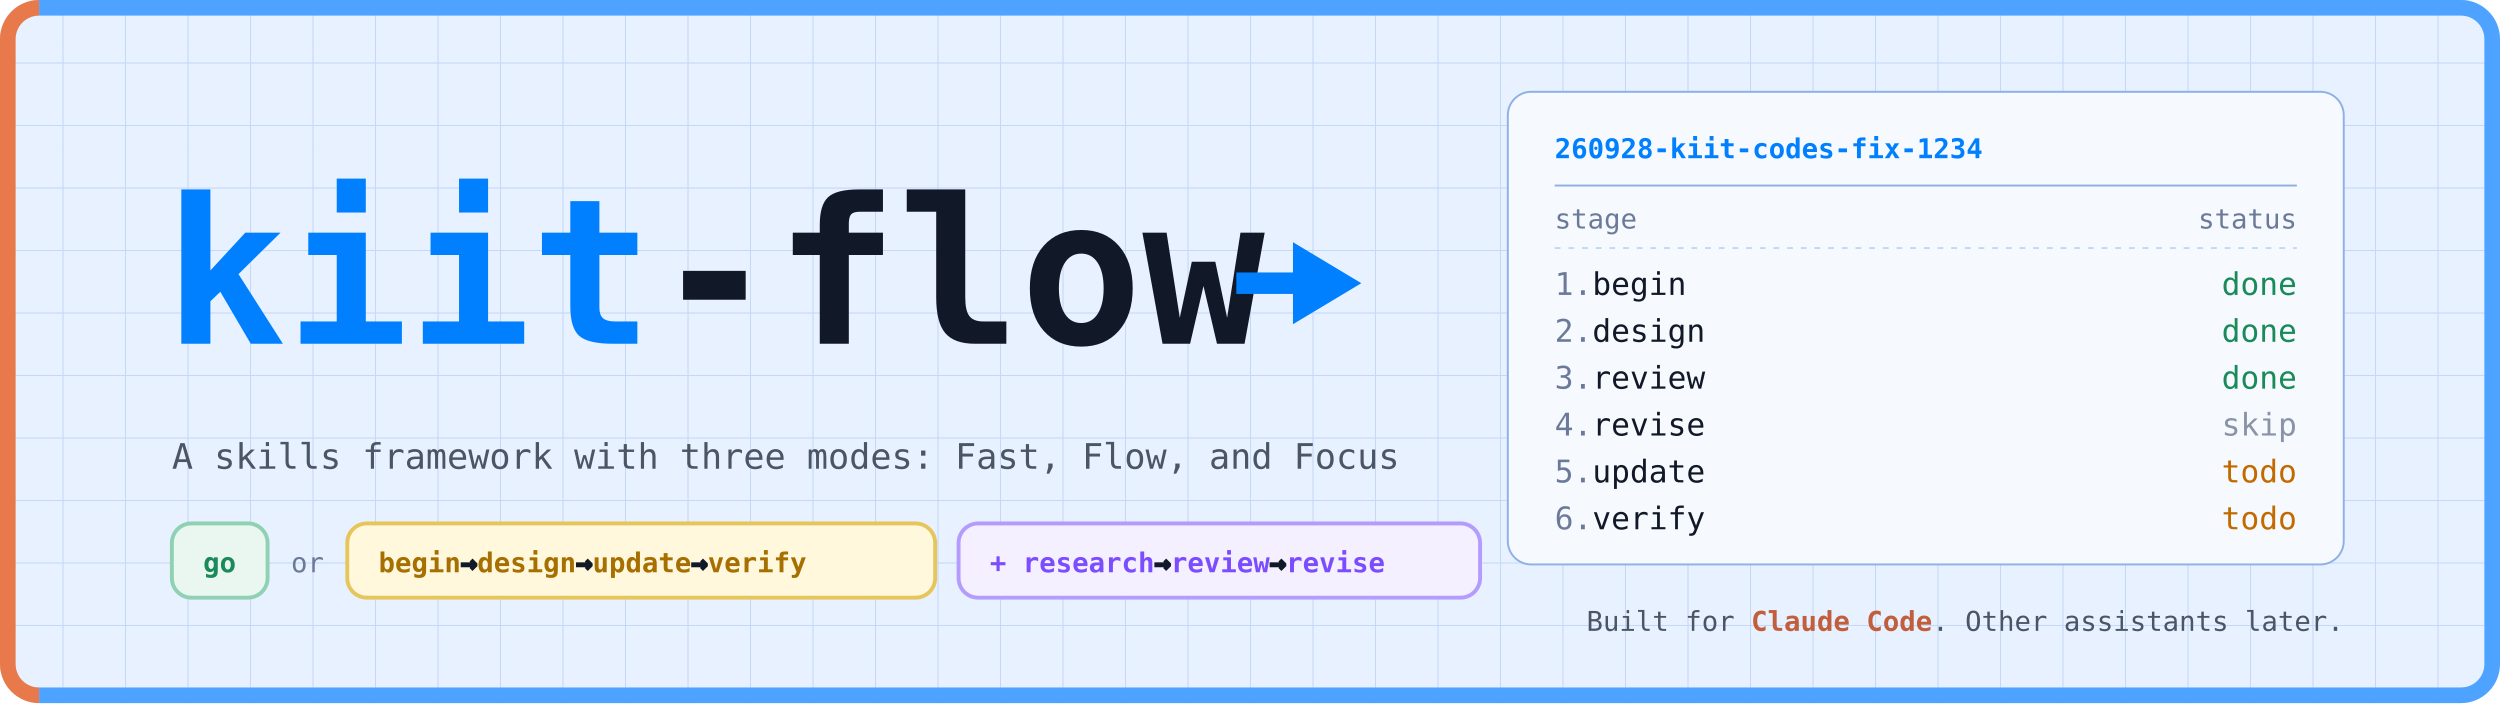
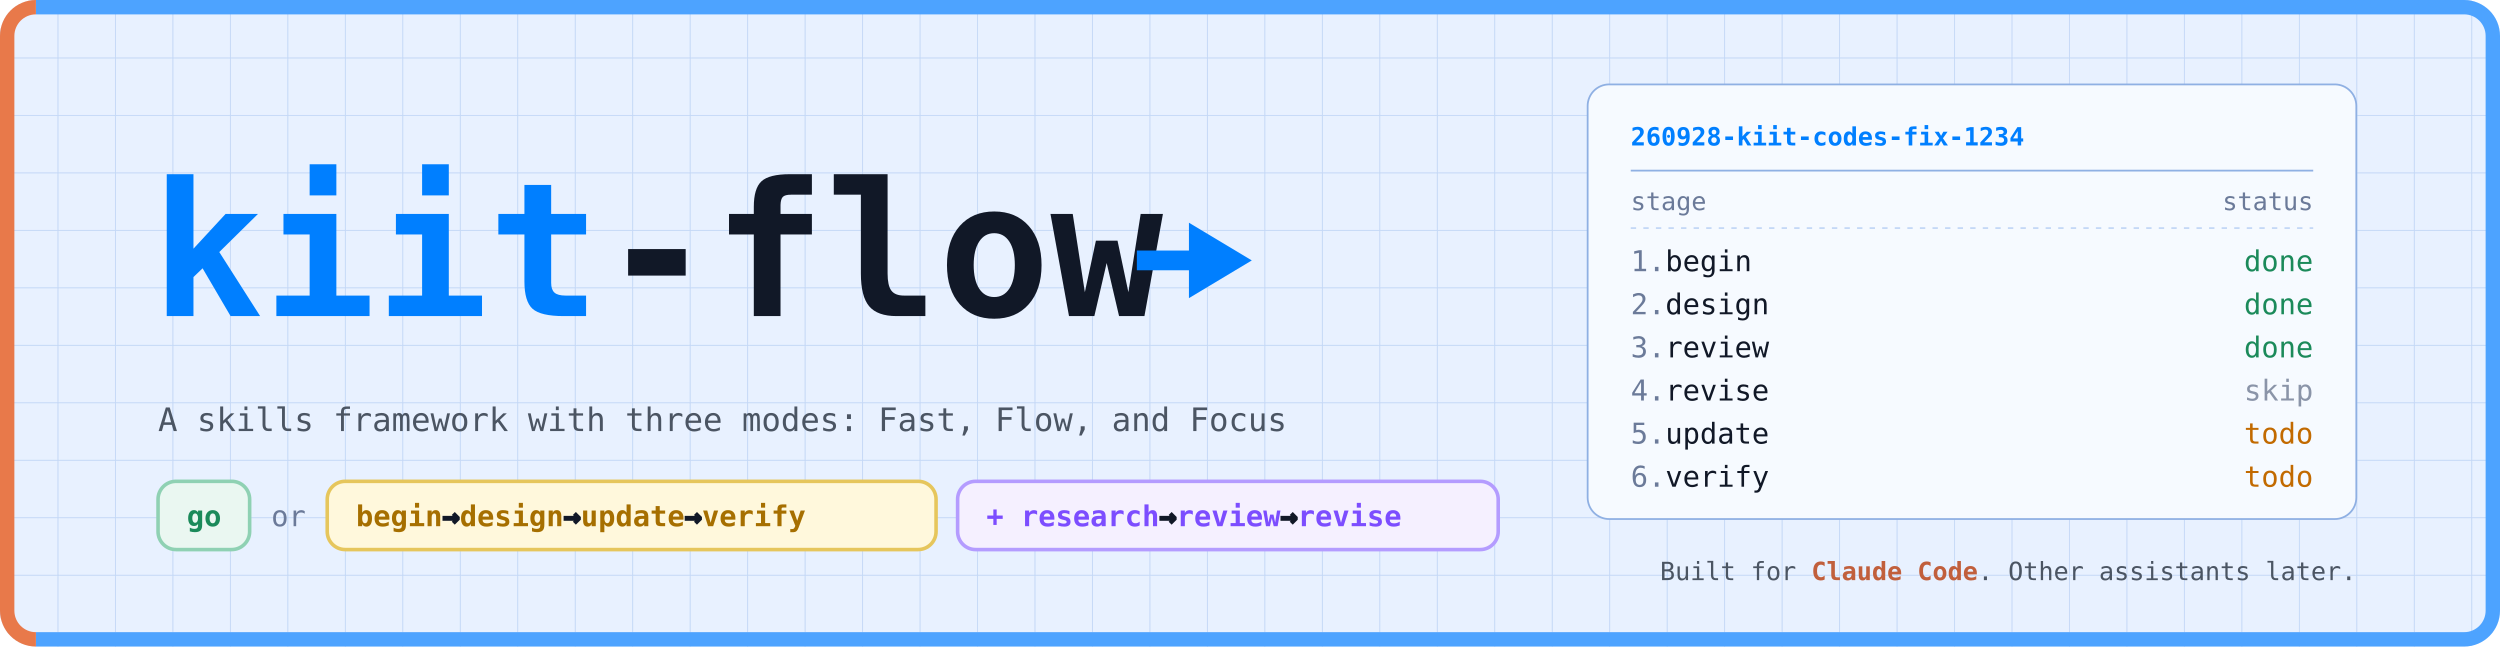
- <svg xmlns="http://www.w3.org/2000/svg" width="1280" height="360" viewBox="0 0 1280 360" role="img" aria-label="kiit-flow — A skills framework with three modes: Fast, Flow, and Focus">
+ <svg xmlns="http://www.w3.org/2000/svg" width="1392" height="360" viewBox="0 0 1392 360" role="img" aria-label="kiit-flow — A skills framework with three modes: Fast, Flow, and Focus">
  <defs>
    <pattern id="grid" width="32" height="32" patternUnits="userSpaceOnUse">
      <path d="M32 0H0V32" fill="none" stroke="#C4D8F6" stroke-width="1" />
    </pattern>
    <linearGradient id="sheen" gradientUnits="userSpaceOnUse" x1="569" y1="0" x2="633" y2="0" gradientTransform="matrix(1 0 -0.6 1 87 0)">
      <stop offset="0" stop-color="#007FFF" />
      <stop offset="0.3" stop-color="#007FFF" />
      <stop offset="0.5" stop-color="#BFE0FF" />
      <stop offset="0.7" stop-color="#007FFF" />
      <stop offset="1" stop-color="#007FFF" />
      <animateTransform attributeName="gradientTransform" type="translate" additive="sum" values="0 0;0 0;128 0;128 0" keyTimes="0;0.15;0.75;1" dur="2.4s" repeatCount="indefinite" />
    </linearGradient>
    <clipPath id="frame">
-       <rect width="1280" height="360" rx="20" />
+       <rect width="1392" height="360" rx="20" />
    </clipPath>
  </defs>
  <g clip-path="url(#frame)">
-     <rect width="1280" height="360" fill="#E8F1FF" />
-     <rect width="1280" height="360" fill="url(#grid)" />
+     <rect width="1392" height="360" fill="#E8F1FF" />
+     <rect width="1392" height="360" fill="url(#grid)" />
  </g>
-   <path d="M 20 4 H 1260 A 16 16 0 0 1 1276 20 V 340 A 16 16 0 0 1 1260 356 H 20" fill="none" stroke="#4DA3FF" stroke-width="8" />
+   <path d="M 20 4 H 1372 A 16 16 0 0 1 1388 20 V 340 A 16 16 0 0 1 1372 356 H 20" fill="none" stroke="#4DA3FF" stroke-width="8" />
  <path d="M 20 4 A 16 16 0 0 0 4 20 V 340 A 16 16 0 0 0 20 356" fill="none" stroke="#E8794A" stroke-width="8" />
  <g font-family="ui-monospace, SFMono-Regular, Menlo, Consolas, 'DejaVu Sans Mono', monospace">
    <text x="84.0 143.4 202.8 262.2 321.6 381.0 440.4 499.8 559.2" y="176" font-size="104" font-weight="700" fill="#111827">
      <tspan fill="#007FFF">kiit</tspan>-flow</text>
    <path d="M 633 139.5 H 662 V 124 L 697 145 L 662 166 V 150.5 H 633 Z" fill="url(#sheen)" />
    <text x="88" y="240" font-size="18" fill="#4B5563">A skills framework with three modes: Fast, Flow, and Focus</text>
-     <rect x="88" y="268" width="49" height="38" rx="10" fill="#EAF7F1" stroke="#8FD1B3" stroke-width="2" />
-     <text x="104.0 112.4" y="293" font-size="14" font-weight="700" fill="#1B8A5A">go</text>
-     <text x="149" y="293" font-size="14" fill="#6B7A99">or</text>
-     <rect x="177.8" y="268" width="301" height="38" rx="10" fill="#FFF8DC" stroke="#E6C65C" stroke-width="2" />
-     <text x="193.8 202.2 210.6 219.0 227.4 235.8 244.2 252.6 261.0 269.4 277.8 286.2 294.6 303.0 311.4 319.8 328.2 336.6 345.0 353.4 361.8 370.2 378.6 387.0 395.4 403.8 412.2 420.6 429.0 437.4 445.8 454.2" y="293" font-size="14" font-weight="700" fill="#A66F00">begin<tspan fill="#111827" stroke="#111827" stroke-width="1"> → </tspan>design<tspan fill="#111827" stroke="#111827" stroke-width="1"> → </tspan>update<tspan fill="#111827" stroke="#111827" stroke-width="1"> → </tspan>verify</text>
-     <rect x="490.8" y="268" width="267" height="38" rx="10" fill="#F5F0FF" stroke="#B49CFF" stroke-width="2" />
-     <text x="506.8 515.2 523.6 532.0 540.4 548.8 557.2 565.6 574.0 582.4 590.8 599.2 607.6 616.0 624.4 632.8 641.2 649.6 658.0 666.4 674.8 683.2 691.6 700.0 708.4 716.8 725.2 733.6" y="293" font-size="14" font-weight="700" fill="#7C4DFF">+ research<tspan fill="#111827" stroke="#111827" stroke-width="1"> → </tspan>review<tspan fill="#111827" stroke="#111827" stroke-width="1"> → </tspan>revise</text>
-     <g transform="translate(772 47)">
+     <rect x="88" y="268" width="51" height="38" rx="10" fill="#EAF7F1" stroke="#8FD1B3" stroke-width="2" />
+     <text x="104.0 113.6" y="293" font-size="16" font-weight="700" fill="#1B8A5A">go</text>
+     <text x="151" y="293" font-size="16" fill="#6B7A99">or</text>
+     <rect x="182.2" y="268" width="339" height="38" rx="10" fill="#FFF8DC" stroke="#E6C65C" stroke-width="2" />
+     <text x="198.2 207.8 217.4 227.0 236.6 246.2 255.8 265.4 275.0 284.6 294.2 303.8 313.4 323.0 332.6 342.2 351.8 361.4 371.0 380.6 390.2 399.8 409.4 419.0 428.6 438.2 447.8 457.4 467.0 476.6 486.2 495.8" y="293" font-size="16" font-weight="700" fill="#A66F00">begin<tspan fill="#111827" stroke="#111827" stroke-width="1"> → </tspan>design<tspan fill="#111827" stroke="#111827" stroke-width="1"> → </tspan>update<tspan fill="#111827" stroke="#111827" stroke-width="1"> → </tspan>verify</text>
+     <rect x="533.2" y="268" width="301" height="38" rx="10" fill="#F5F0FF" stroke="#B49CFF" stroke-width="2" />
+     <text x="549.2 558.8 568.4 578.0 587.6 597.2 606.8 616.4 626.0 635.6 645.2 654.8 664.4 674.0 683.6 693.2 702.8 712.4 722.0 731.6 741.2 750.8 760.4 770.0 779.6 789.2 798.8 808.4" y="293" font-size="16" font-weight="700" fill="#7C4DFF">+ research<tspan fill="#111827" stroke="#111827" stroke-width="1"> → </tspan>review<tspan fill="#111827" stroke="#111827" stroke-width="1"> → </tspan>revise</text>
+     <g transform="translate(884 47)">
      <rect width="428" height="242" rx="12" fill="#F6FAFF" stroke="#8FB0E3" />
      <text x="24" y="34" font-size="14" font-weight="700" fill="#007FFF">260928-kiit-codes-fix-1234</text>
      <line x1="24" y1="48" x2="404" y2="48" stroke="#8FB0E3" />
      <text x="24" y="70" font-size="14" fill="#6B7A99">stage</text>
      <text x="404" y="70" font-size="14" fill="#6B7A99" text-anchor="end">status</text>
      <line x1="24" y1="80" x2="404" y2="80" stroke="#C4D8F6" stroke-dasharray="3 4" />
      <text x="24" y="104" font-size="16" fill="#111827">
        <tspan fill="#6B7A99">1. </tspan>begin</text>
      <text x="404" y="104" font-size="16" fill="#1B8A5A" text-anchor="end">done</text>
      <text x="24" y="128" font-size="16" fill="#111827">
        <tspan fill="#6B7A99">2. </tspan>design</text>
      <text x="404" y="128" font-size="16" fill="#1B8A5A" text-anchor="end">done</text>
      <text x="24" y="152" font-size="16" fill="#111827">
        <tspan fill="#6B7A99">3. </tspan>review</text>
      <text x="404" y="152" font-size="16" fill="#1B8A5A" text-anchor="end">done</text>
      <text x="24" y="176" font-size="16" fill="#111827">
        <tspan fill="#6B7A99">4. </tspan>revise</text>
      <text x="404" y="176" font-size="16" fill="#8A94A8" text-anchor="end">skip</text>
      <text x="24" y="200" font-size="16" fill="#111827">
        <tspan fill="#6B7A99">5. </tspan>update</text>
      <text x="404" y="200" font-size="16" fill="#C26A00" text-anchor="end">todo</text>
      <text x="24" y="224" font-size="16" fill="#111827">
        <tspan fill="#6B7A99">6. </tspan>verify</text>
      <text x="404" y="224" font-size="16" fill="#C26A00" text-anchor="end">todo</text>
    </g>
-     <text x="1200" y="323" font-size="14" fill="#4B5563" text-anchor="end">Built for <tspan font-weight="700" fill="#C15F3C">Claude Code</tspan>. Other assistants later.</text>
+     <text x="1312" y="323" font-size="14" fill="#4B5563" text-anchor="end">Built for <tspan font-weight="700" fill="#C15F3C">Claude Code</tspan>. Other assistants later.</text>
  </g>
</svg>
